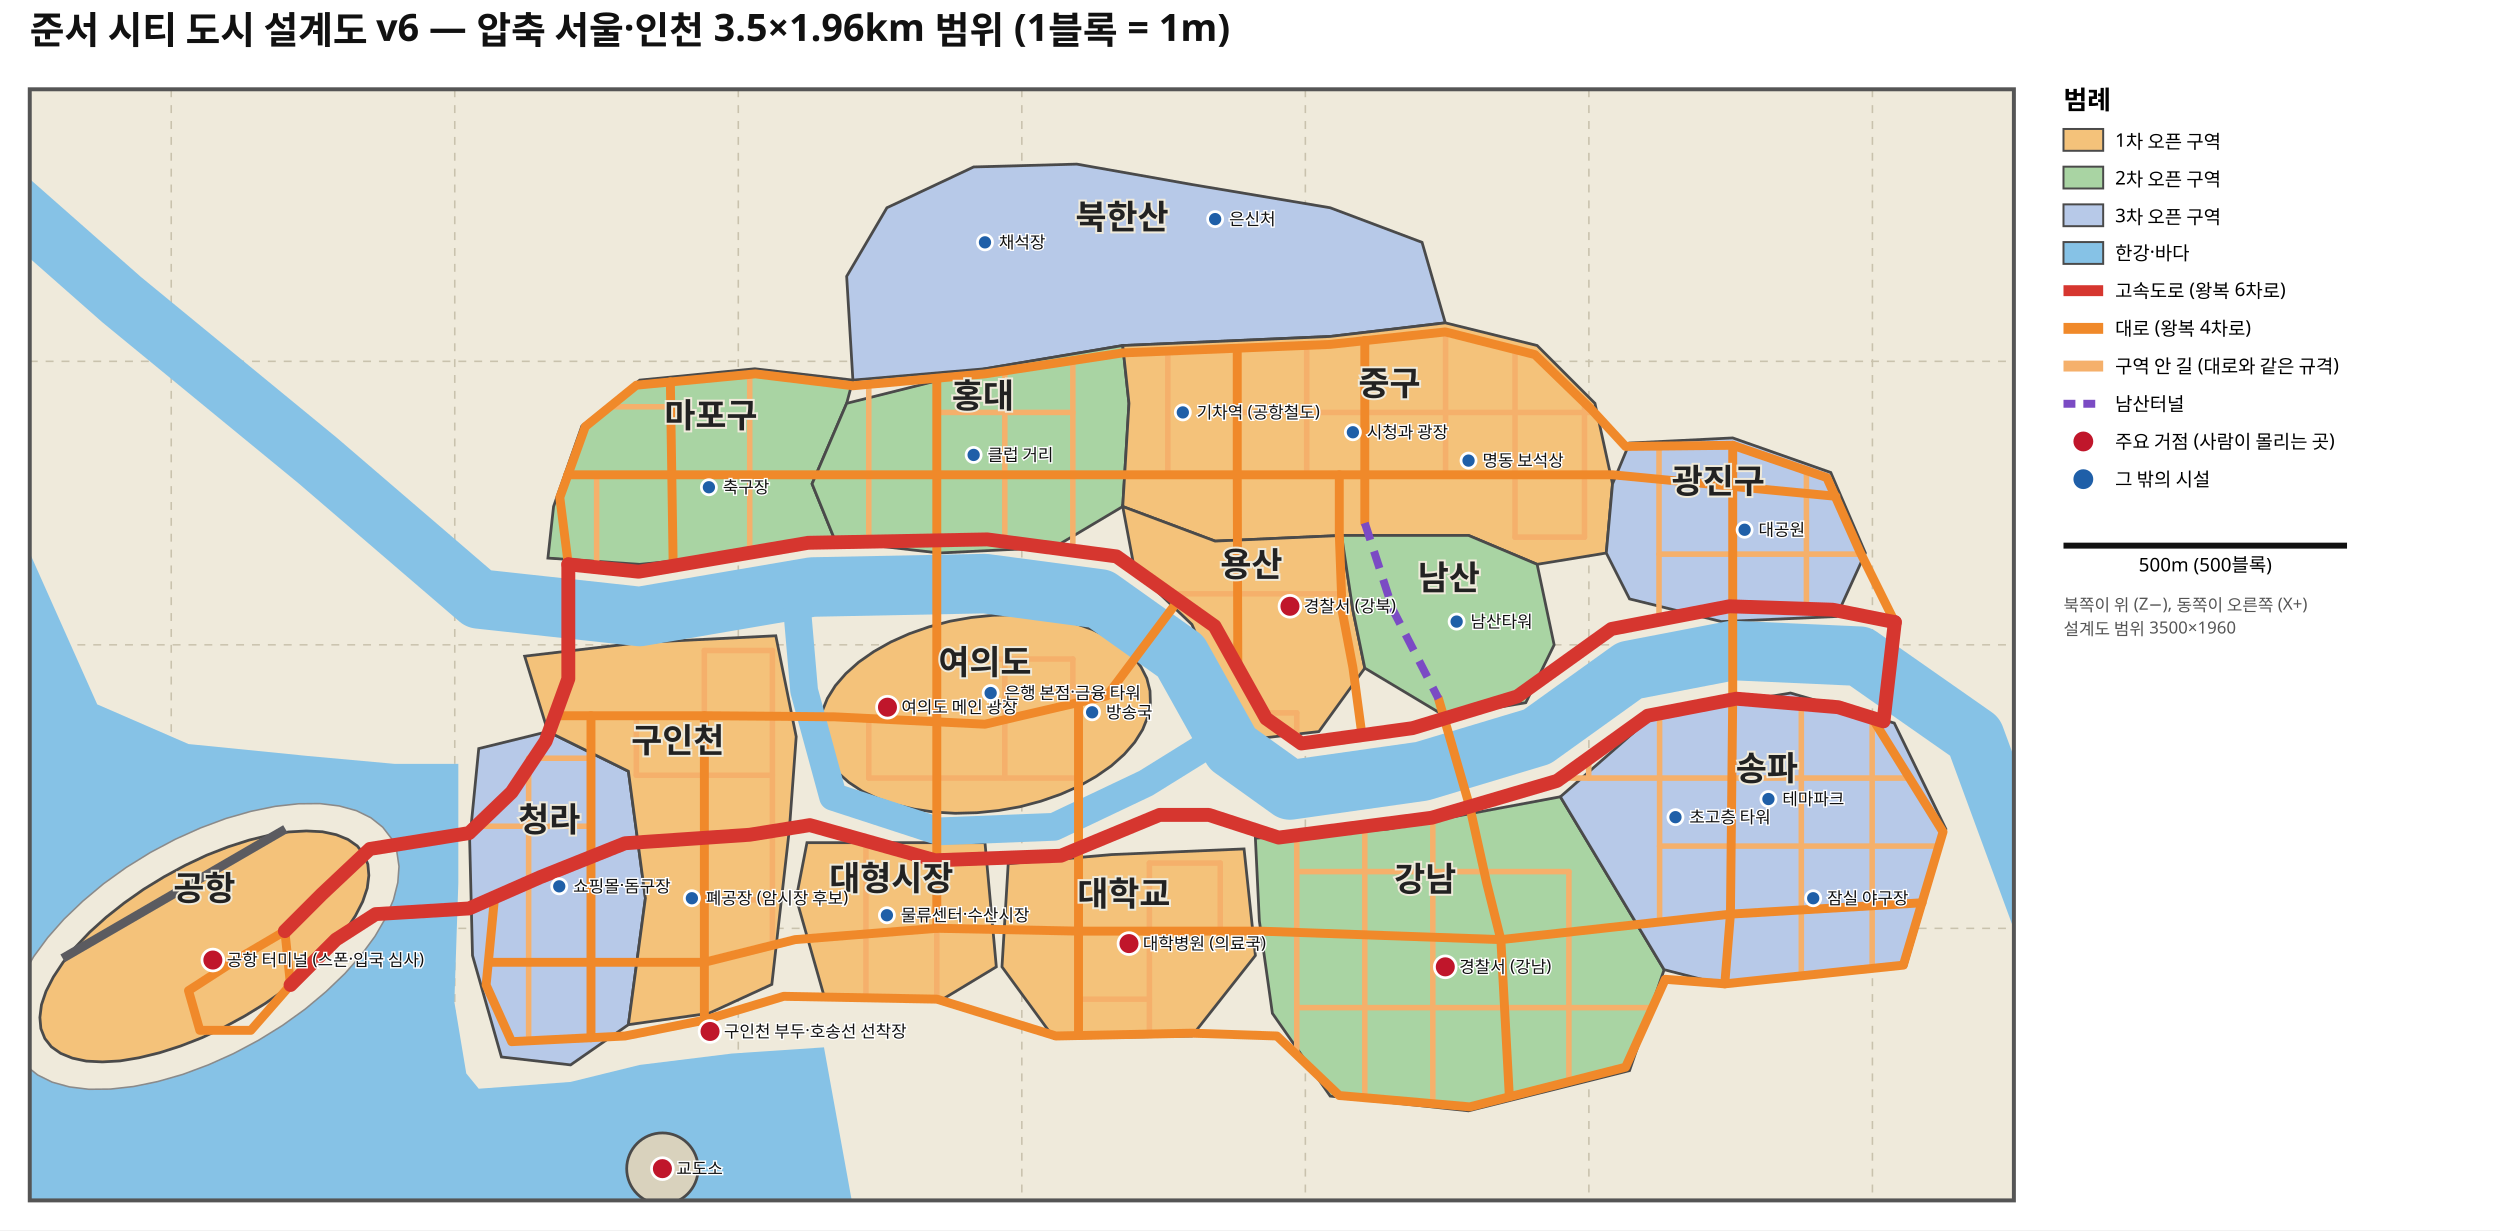
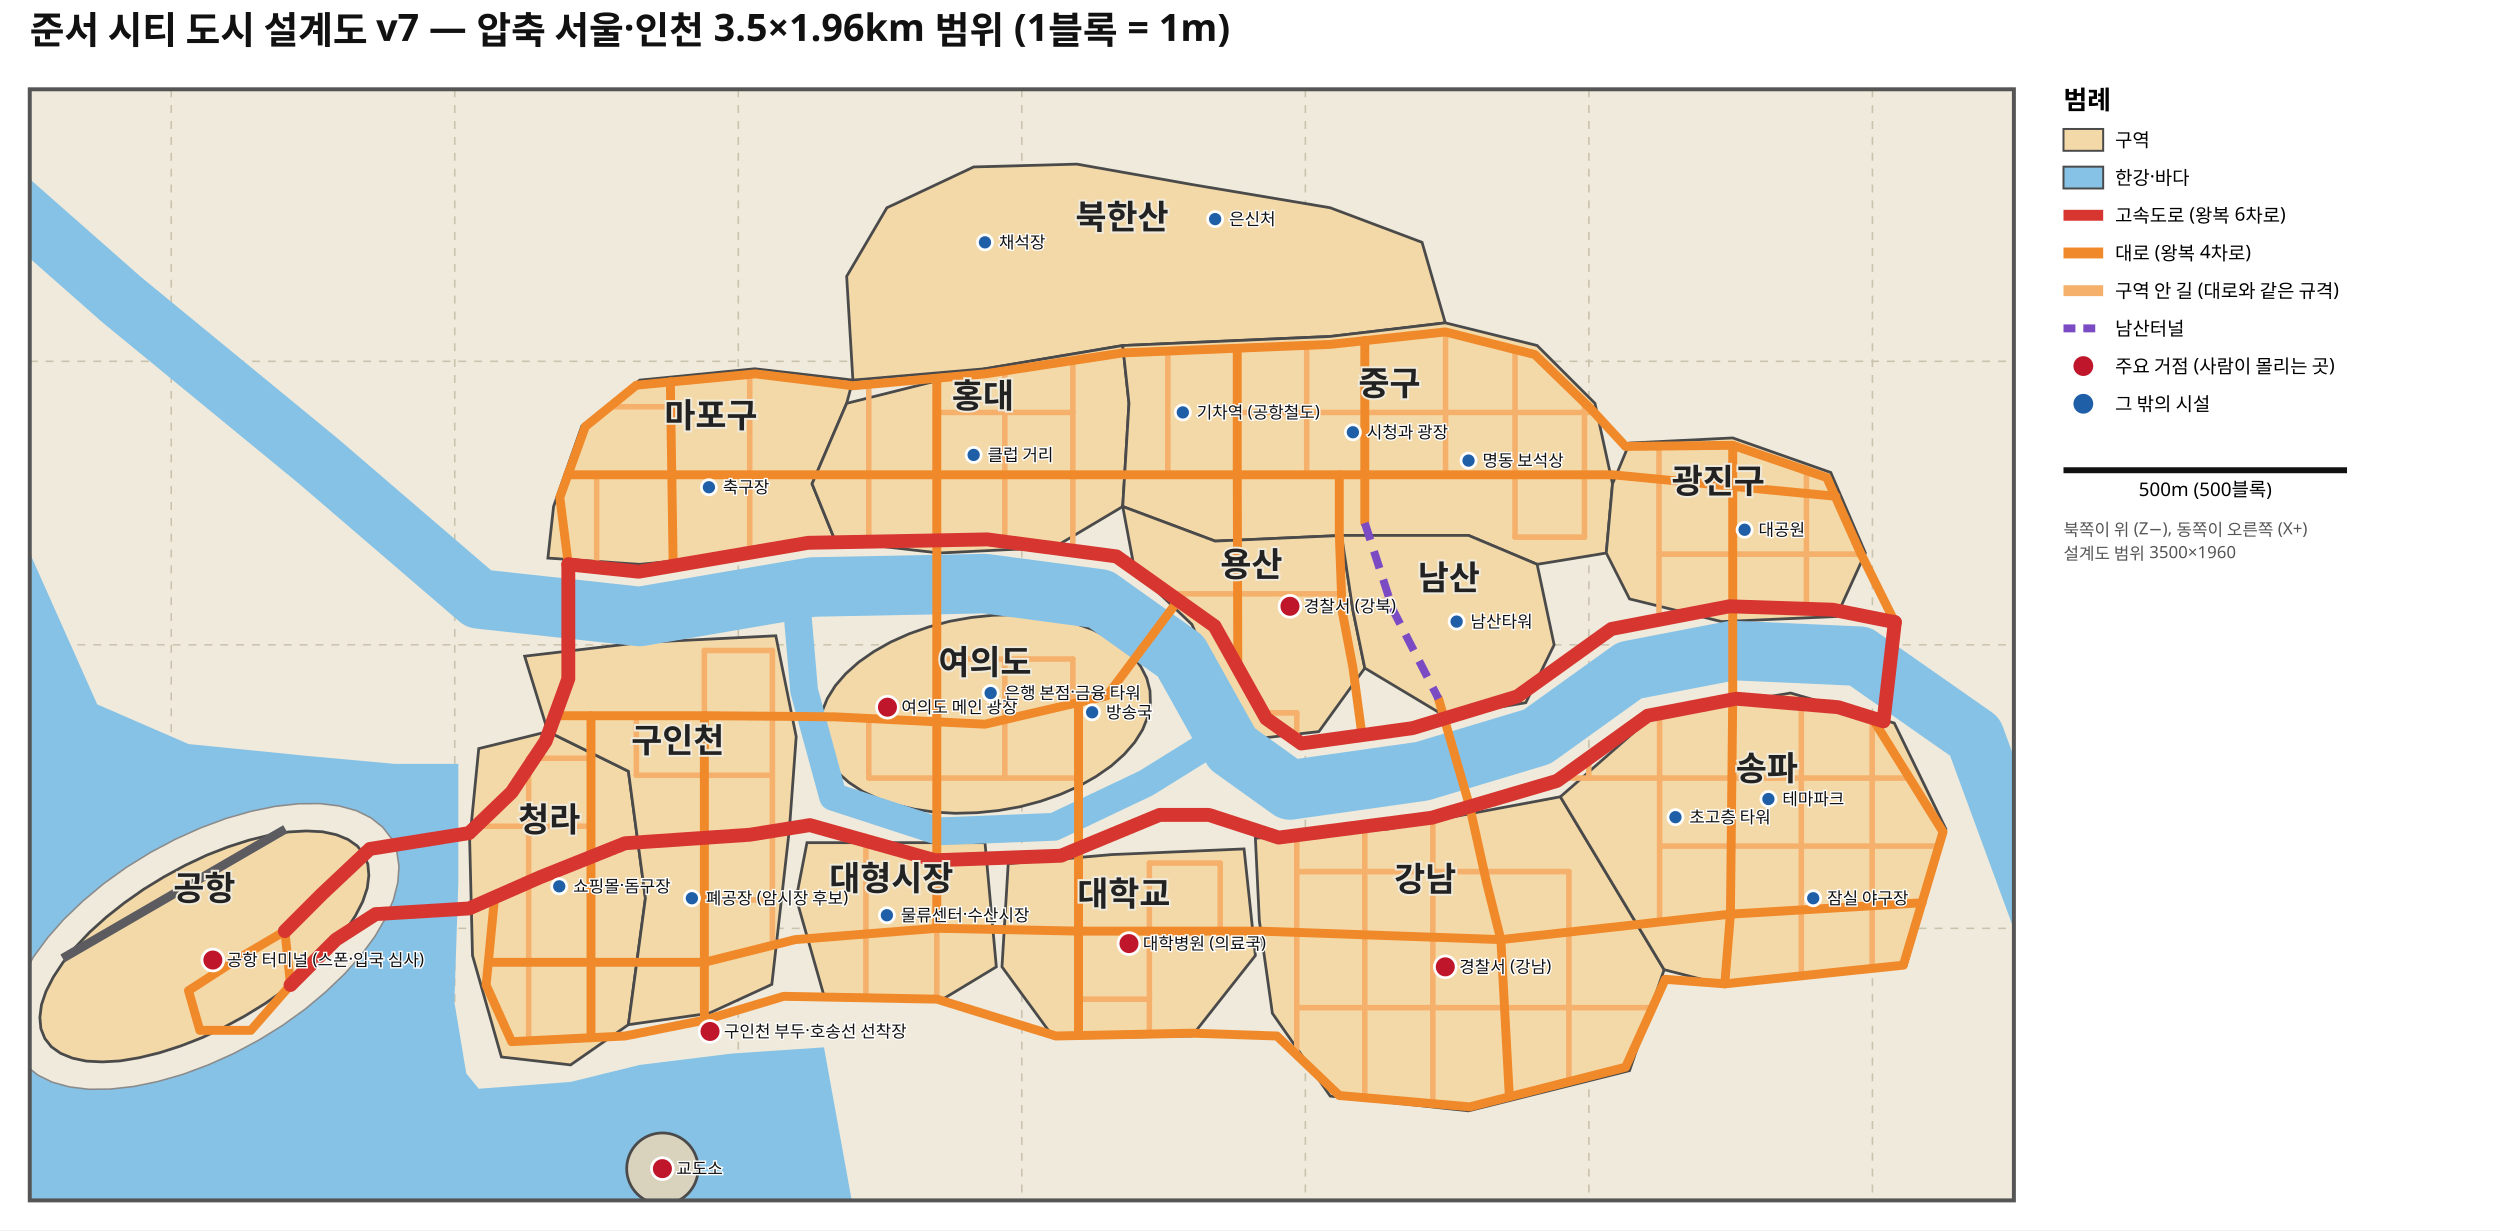
<svg xmlns="http://www.w3.org/2000/svg" viewBox="-5150 -3250 12600 6200" width="2520" height="1240" font-family="'WenQuanYi Zen Hei','Noto Sans KR','Malgun Gothic',sans-serif">
  <rect x="-5150" y="-3250" width="12600" height="6200" fill="#ffffff" />
  <defs>
    <clipPath id="border">
      <rect x="-5000" y="-2800" width="10000" height="5600" />
    </clipPath>
  </defs>
  <rect x="-5000" y="-2800" width="10000" height="5600" fill="#efeadb" />
  <g clip-path="url(#border)">
    <line x1="-5716" y1="-2800" x2="-5716" y2="2800" stroke="#c9c2ad" stroke-width="8" stroke-dasharray="40 40" />
    <text x="-5716" y="-2840" font-size="90" text-anchor="middle" fill="#777">X -2001</text>
    <line x1="-4287" y1="-2800" x2="-4287" y2="2800" stroke="#c9c2ad" stroke-width="8" stroke-dasharray="40 40" />
    <text x="-4287" y="-2840" font-size="90" text-anchor="middle" fill="#777">X -1500</text>
    <line x1="-2858" y1="-2800" x2="-2858" y2="2800" stroke="#c9c2ad" stroke-width="8" stroke-dasharray="40 40" />
    <text x="-2858" y="-2840" font-size="90" text-anchor="middle" fill="#777">X -1000</text>
    <line x1="-1429" y1="-2800" x2="-1429" y2="2800" stroke="#c9c2ad" stroke-width="8" stroke-dasharray="40 40" />
    <text x="-1429" y="-2840" font-size="90" text-anchor="middle" fill="#777">X -500</text>
    <line x1="0" y1="-2800" x2="0" y2="2800" stroke="#c9c2ad" stroke-width="8" stroke-dasharray="40 40" />
    <text x="0" y="-2840" font-size="90" text-anchor="middle" fill="#777">X 0</text>
    <line x1="1429" y1="-2800" x2="1429" y2="2800" stroke="#c9c2ad" stroke-width="8" stroke-dasharray="40 40" />
    <text x="1429" y="-2840" font-size="90" text-anchor="middle" fill="#777">X 500</text>
    <line x1="2858" y1="-2800" x2="2858" y2="2800" stroke="#c9c2ad" stroke-width="8" stroke-dasharray="40 40" />
    <text x="2858" y="-2840" font-size="90" text-anchor="middle" fill="#777">X 1000</text>
    <line x1="4287" y1="-2800" x2="4287" y2="2800" stroke="#c9c2ad" stroke-width="8" stroke-dasharray="40 40" />
    <text x="4287" y="-2840" font-size="90" text-anchor="middle" fill="#777">X 1500</text>
    <line x1="-5000" y1="-2858" x2="5000" y2="-2858" stroke="#c9c2ad" stroke-width="8" stroke-dasharray="40 40" />
    <text x="-5030" y="-2828" font-size="90" text-anchor="end" fill="#777">Z -1000</text>
    <line x1="-5000" y1="-1429" x2="5000" y2="-1429" stroke="#c9c2ad" stroke-width="8" stroke-dasharray="40 40" />
    <text x="-5030" y="-1399" font-size="90" text-anchor="end" fill="#777">Z -500</text>
    <line x1="-5000" y1="0" x2="5000" y2="0" stroke="#c9c2ad" stroke-width="8" stroke-dasharray="40 40" />
    <text x="-5030" y="30" font-size="90" text-anchor="end" fill="#777">Z 0</text>
    <line x1="-5000" y1="1429" x2="5000" y2="1429" stroke="#c9c2ad" stroke-width="8" stroke-dasharray="40 40" />
    <text x="-5030" y="1459" font-size="90" text-anchor="end" fill="#777">Z 500</text>
    <polygon points="-5985.714,-1217.143 -5000.0,-462.857 -4660.0,300.0 -4200.0,500.0 -3600.0,560.0 -3160.0,600.0 -2840.0,600.0 -2840.0,1200.0 -2860.0,1800.0 -2800.0,2160.0 -2737.143,2237.143 -2274.286,2202.857 -1925.714,2117.143 -1462.857,2060.0 -997.143,2028.571 -765.714,3305.714 -5985.714,3305.714" fill="#86c2e6" />
    <circle cx="-1811.429" cy="2640.0" r="180.0" fill="#d9d2bd" stroke="#4a4a4a" stroke-width="14" />
    <polygon points="-3177,976 -3150,1042 -3139,1117 -3145,1198 -3167,1285 -3206,1376 -3260,1469 -3330,1564 -3412,1657 -3507,1748 -3612,1836 -3726,1918 -3847,1993 -3973,2060 -4100,2117 -4229,2165 -4355,2201 -4477,2226 -4594,2239 -4702,2240 -4800,2228 -4887,2204 -4960,2168 -5019,2121 -5063,2064 -5090,1998 -5101,1923 -5095,1842 -5073,1755 -5034,1664 -4980,1571 -4910,1476 -4828,1383 -4733,1292 -4628,1204 -4514,1122 -4393,1047 -4267,980 -4140,923 -4011,875 -3885,839 -3763,814 -3646,801 -3538,800 -3440,812 -3353,836 -3280,872 -3221,919" fill="#efeadb" stroke="#8a8a8a" stroke-width="8" />
-     <polygon points="-851.429,-1334.286 -882.857,-1857.143 -680.0,-2202.857 -242.857,-2408.571 277.143,-2422.857 857.143,-2320.0 1554.286,-2202.857 2017.143,-2028.571 2134.286,-1622.857 1554.286,-1554.286 508.571,-1508.571 -185.714,-1391.429" fill="#b7c9e8" stroke="#4a4a4a" stroke-width="14" />
-     <polygon points="-2388.571,-437.143 -2360.0,-697.143 -2217.143,-1102.857 -1925.714,-1334.286 -1345.714,-1391.429 -851.429,-1334.286 -882.857,-1217.143 -1057.143,-811.429 -940.0,-522.857 -1345.714,-462.857 -1925.714,-405.714" fill="#a9d4a3" stroke="#4a4a4a" stroke-width="14" />
-     <polygon points="-185.714,-1391.429 508.571,-1508.571 540.0,-1217.143 508.571,-697.143 162.857,-491.429 -417.143,-462.857 -940.0,-522.857 -1057.143,-811.429 -882.857,-1217.143" fill="#a9d4a3" stroke="#4a4a4a" stroke-width="14" />
-     <polygon points="508.571,-1508.571 1554.286,-1554.286 2134.286,-1622.857 2597.143,-1508.571 2888.571,-1217.143 2977.143,-811.429 2945.714,-462.857 2597.143,-405.714 2251.429,-551.429 1611.429,-551.429 974.286,-522.857 508.571,-697.143 540.0,-1217.143" fill="#f4c27a" stroke="#4a4a4a" stroke-width="14" />
-     <polygon points="2945.714,-462.857 2977.143,-811.429 3062.857,-1017.143 3582.857,-1042.857 4077.143,-868.571 4251.429,-462.857 4105.714,-142.857 3525.714,-117.143 3062.857,-231.429" fill="#b7c9e8" stroke="#4a4a4a" stroke-width="14" />
-     <polygon points="508.571,-697.143 974.286,-522.857 1611.429,-551.429 1668.571,-174.286 1728.571,117.143 1497.143,437.143 1148.571,477.143 1002.857,231.429 857.143,-102.857 568.571,-377.143" fill="#f4c27a" stroke="#4a4a4a" stroke-width="14" />
-     <polygon points="1611.429,-551.429 2251.429,-551.429 2597.143,-405.714 2682.857,0.0 2540.0,291.429 2134.286,360.0 1728.571,117.143 1668.571,-174.286" fill="#a9d4a3" stroke="#4a4a4a" stroke-width="14" />
-     <polygon points="646,232 648,296 635,362 609,427 569,491 516,552 451,610 375,663 289,712 196,753 96,788 -9,816 -117,835 -226,846 -335,849 -441,843 -542,828 -638,806 -726,775 -804,738 -872,693 -928,643 -971,587 -1001,528 -1018,465 -1019,401 -1007,336 -980,270 -940,206 -887,145 -822,87 -746,34 -661,-14 -567,-56 -467,-91 -362,-119 -254,-138 -145,-149 -36,-152 69,-146 171,-131 266,-109 354,-78 433,-40 500,4 557,54 600,110 630,169" fill="#f4c27a" stroke="#4a4a4a" stroke-width="14" />
-     <polygon points="-3316,1056 -3296,1106 -3291,1162 -3299,1226 -3322,1294 -3359,1366 -3408,1440 -3470,1516 -3542,1592 -3625,1667 -3716,1739 -3814,1808 -3917,1871 -4024,1929 -4132,1980 -4240,2022 -4346,2056 -4449,2081 -4545,2097 -4634,2102 -4715,2098 -4785,2083 -4844,2059 -4891,2026 -4924,1984 -4944,1934 -4949,1878 -4941,1814 -4918,1746 -4881,1674 -4832,1600 -4770,1524 -4698,1448 -4615,1373 -4524,1301 -4426,1232 -4323,1169 -4216,1111 -4108,1060 -4000,1018 -3894,984 -3791,959 -3695,943 -3606,938 -3525,942 -3455,957 -3396,981 -3349,1014" fill="#f4c27a" stroke="#4a4a4a" stroke-width="14" />
-     <polygon points="-2737.143,522.857 -2388.571,437.143 -1982.857,637.143 -1897.143,1277.143 -1982.857,1914.286 -2274.286,2117.143 -2622.857,2077.143 -2768.571,1565.714 -2782.857,985.714" fill="#b7c9e8" stroke="#4a4a4a" stroke-width="14" />
-     <polygon points="-2505.714,57.143 -1925.714,-11.429 -1240.0,-45.714 -1137.143,462.857 -1171.429,928.571 -1260.0,1711.429 -1577.143,1857.143 -1982.857,1914.286 -1897.143,1277.143 -1982.857,637.143 -2388.571,437.143" fill="#f4c27a" stroke="#4a4a4a" stroke-width="14" />
-     <polygon points="-1082.857,997.143 -185.714,997.143 -128.571,1622.857 -417.143,1797.143 -997.143,1768.571 -1137.143,1277.143" fill="#f4c27a" stroke="#4a4a4a" stroke-width="14" />
-     <polygon points="-68.571,1102.857 451.429,1057.143 1120.0,1028.571 1177.143,1565.714 857.143,1971.429 162.857,1982.857 -100.0,1622.857" fill="#f4c27a" stroke="#4a4a4a" stroke-width="14" />
-     <polygon points="1177.143,974.286 1842.857,928.571 2714.286,765.714 3237.143,1637.143 3062.857,2145.714 2251.429,2348.571 1554.286,2274.286 1262.857,1857.143 1197.143,1391.429" fill="#a9d4a3" stroke="#4a4a4a" stroke-width="14" />
-     <polygon points="2714.286,765.714 3177.143,360.0 3874.286,242.857 4397.143,394.286 4657.143,928.571 4454.286,1622.857 3525.714,1711.429 3237.143,1637.143" fill="#b7c9e8" stroke="#4a4a4a" stroke-width="14" />
+     <polygon points="-851.429,-1334.286 -882.857,-1857.143 -680.0,-2202.857 -242.857,-2408.571 277.143,-2422.857 857.143,-2320.0 1554.286,-2202.857 2017.143,-2028.571 2134.286,-1622.857 1554.286,-1554.286 508.571,-1508.571 -185.714,-1391.429" fill="#f4d9a8" stroke="#4a4a4a" stroke-width="14" />
+     <polygon points="-2388.571,-437.143 -2360.0,-697.143 -2217.143,-1102.857 -1925.714,-1334.286 -1345.714,-1391.429 -851.429,-1334.286 -882.857,-1217.143 -1057.143,-811.429 -940.0,-522.857 -1345.714,-462.857 -1925.714,-405.714" fill="#f4d9a8" stroke="#4a4a4a" stroke-width="14" />
+     <polygon points="-185.714,-1391.429 508.571,-1508.571 540.0,-1217.143 508.571,-697.143 162.857,-491.429 -417.143,-462.857 -940.0,-522.857 -1057.143,-811.429 -882.857,-1217.143" fill="#f4d9a8" stroke="#4a4a4a" stroke-width="14" />
+     <polygon points="508.571,-1508.571 1554.286,-1554.286 2134.286,-1622.857 2597.143,-1508.571 2888.571,-1217.143 2977.143,-811.429 2945.714,-462.857 2597.143,-405.714 2251.429,-551.429 1611.429,-551.429 974.286,-522.857 508.571,-697.143 540.0,-1217.143" fill="#f4d9a8" stroke="#4a4a4a" stroke-width="14" />
+     <polygon points="2945.714,-462.857 2977.143,-811.429 3062.857,-1017.143 3582.857,-1042.857 4077.143,-868.571 4251.429,-462.857 4105.714,-142.857 3525.714,-117.143 3062.857,-231.429" fill="#f4d9a8" stroke="#4a4a4a" stroke-width="14" />
+     <polygon points="508.571,-697.143 974.286,-522.857 1611.429,-551.429 1668.571,-174.286 1728.571,117.143 1497.143,437.143 1148.571,477.143 1002.857,231.429 857.143,-102.857 568.571,-377.143" fill="#f4d9a8" stroke="#4a4a4a" stroke-width="14" />
+     <polygon points="1611.429,-551.429 2251.429,-551.429 2597.143,-405.714 2682.857,0.0 2540.0,291.429 2134.286,360.0 1728.571,117.143 1668.571,-174.286" fill="#f4d9a8" stroke="#4a4a4a" stroke-width="14" />
+     <polygon points="646,232 648,296 635,362 609,427 569,491 516,552 451,610 375,663 289,712 196,753 96,788 -9,816 -117,835 -226,846 -335,849 -441,843 -542,828 -638,806 -726,775 -804,738 -872,693 -928,643 -971,587 -1001,528 -1018,465 -1019,401 -1007,336 -980,270 -940,206 -887,145 -822,87 -746,34 -661,-14 -567,-56 -467,-91 -362,-119 -254,-138 -145,-149 -36,-152 69,-146 171,-131 266,-109 354,-78 433,-40 500,4 557,54 600,110 630,169" fill="#f4d9a8" stroke="#4a4a4a" stroke-width="14" />
+     <polygon points="-3316,1056 -3296,1106 -3291,1162 -3299,1226 -3322,1294 -3359,1366 -3408,1440 -3470,1516 -3542,1592 -3625,1667 -3716,1739 -3814,1808 -3917,1871 -4024,1929 -4132,1980 -4240,2022 -4346,2056 -4449,2081 -4545,2097 -4634,2102 -4715,2098 -4785,2083 -4844,2059 -4891,2026 -4924,1984 -4944,1934 -4949,1878 -4941,1814 -4918,1746 -4881,1674 -4832,1600 -4770,1524 -4698,1448 -4615,1373 -4524,1301 -4426,1232 -4323,1169 -4216,1111 -4108,1060 -4000,1018 -3894,984 -3791,959 -3695,943 -3606,938 -3525,942 -3455,957 -3396,981 -3349,1014" fill="#f4d9a8" stroke="#4a4a4a" stroke-width="14" />
+     <polygon points="-2737.143,522.857 -2388.571,437.143 -1982.857,637.143 -1897.143,1277.143 -1982.857,1914.286 -2274.286,2117.143 -2622.857,2077.143 -2768.571,1565.714 -2782.857,985.714" fill="#f4d9a8" stroke="#4a4a4a" stroke-width="14" />
+     <polygon points="-2505.714,57.143 -1925.714,-11.429 -1240.0,-45.714 -1137.143,462.857 -1171.429,928.571 -1260.0,1711.429 -1577.143,1857.143 -1982.857,1914.286 -1897.143,1277.143 -1982.857,637.143 -2388.571,437.143" fill="#f4d9a8" stroke="#4a4a4a" stroke-width="14" />
+     <polygon points="-1082.857,997.143 -185.714,997.143 -128.571,1622.857 -417.143,1797.143 -997.143,1768.571 -1137.143,1277.143" fill="#f4d9a8" stroke="#4a4a4a" stroke-width="14" />
+     <polygon points="-68.571,1102.857 451.429,1057.143 1120.0,1028.571 1177.143,1565.714 857.143,1971.429 162.857,1982.857 -100.0,1622.857" fill="#f4d9a8" stroke="#4a4a4a" stroke-width="14" />
+     <polygon points="1177.143,974.286 1842.857,928.571 2714.286,765.714 3237.143,1637.143 3062.857,2145.714 2251.429,2348.571 1554.286,2274.286 1262.857,1857.143 1197.143,1391.429" fill="#f4d9a8" stroke="#4a4a4a" stroke-width="14" />
+     <polygon points="2714.286,765.714 3177.143,360.0 3874.286,242.857 4397.143,394.286 4657.143,928.571 4454.286,1622.857 3525.714,1711.429 3237.143,1637.143" fill="#f4d9a8" stroke="#4a4a4a" stroke-width="14" />
    <polyline points="-5522.857,-2608.571 -4537.143,-1740.0 -3548.571,-928.571 -2737.143,-231.429 -1925.714,-142.857 -1057.143,-291.429 -185.714,-308.571 394.286,-231.429 800.0,57.143 1060.0,522.857 1351.429,731.429 2017.143,637.143 2597.143,462.857 3062.857,128.571 3582.857,28.571 4222.857,57.143 4802.857,462.857 5208.571,1565.714 5557.143,3248.571" fill="none" stroke="#86c2e6" stroke-width="300.0" stroke-linejoin="round" stroke-linecap="round" />
    <polyline points="-1137.143,-231.429 -1097.143,231.429 -951.429,765.714 -417.143,940.0 162.857,917.143 625.714,697.143 1002.857,462.857" fill="none" stroke="#86c2e6" stroke-width="140.0" stroke-linejoin="round" stroke-linecap="round" />
    <polyline points="-4834.286,1580.0 -3711.429,928.571" fill="none" stroke="#5b5b60" stroke-width="45" stroke-linecap="butt" />
    <polyline points="-2485.714,571.429 -2171.429,571.429" fill="none" stroke="#f5b06b" stroke-width="28" stroke-linejoin="round" stroke-linecap="round" />
    <polyline points="-2750.0,914.286 -2171.429,914.286" fill="none" stroke="#f5b06b" stroke-width="28" stroke-linejoin="round" stroke-linecap="round" />
    <polyline points="-2485.714,571.429 -2485.714,1995.714" fill="none" stroke="#f5b06b" stroke-width="28" stroke-linejoin="round" stroke-linecap="round" />
    <polyline points="1385.714,1142.857 2757.143,1142.857" fill="none" stroke="#f5b06b" stroke-width="28" stroke-linejoin="round" stroke-linecap="round" />
    <polyline points="1385.714,1828.571 3178.286,1828.571" fill="none" stroke="#f5b06b" stroke-width="28" stroke-linejoin="round" stroke-linecap="round" />
    <polyline points="2071.429,869.714 2071.429,2312.286" fill="none" stroke="#f5b06b" stroke-width="28" stroke-linejoin="round" stroke-linecap="round" />
    <polyline points="1728.571,915.143 1728.571,2282.571" fill="none" stroke="#f5b06b" stroke-width="28" stroke-linejoin="round" stroke-linecap="round" />
    <polyline points="1385.714,959.714 1385.714,2066.857" fill="none" stroke="#f5b06b" stroke-width="28" stroke-linejoin="round" stroke-linecap="round" />
    <polyline points="2757.143,1142.857 2757.143,2201.429" fill="none" stroke="#f5b06b" stroke-width="28" stroke-linejoin="round" stroke-linecap="round" />
    <polyline points="-1600.0,28.571 -1257.143,28.571" fill="none" stroke="#f5b06b" stroke-width="28" stroke-linejoin="round" stroke-linecap="round" />
    <polyline points="-1942.857,657.143 -1257.143,657.143" fill="none" stroke="#f5b06b" stroke-width="28" stroke-linejoin="round" stroke-linecap="round" />
    <polyline points="-1600.0,1285.714 -1257.143,1285.714" fill="none" stroke="#f5b06b" stroke-width="28" stroke-linejoin="round" stroke-linecap="round" />
    <polyline points="-1600.0,28.571 -1600.0,357.143" fill="none" stroke="#f5b06b" stroke-width="28" stroke-linejoin="round" stroke-linecap="round" />
    <polyline points="-1257.143,28.571 -1257.143,1514.286" fill="none" stroke="#f5b06b" stroke-width="28" stroke-linejoin="round" stroke-linecap="round" />
    <polyline points="-1942.857,357.143 -1942.857,657.143" fill="none" stroke="#f5b06b" stroke-width="28" stroke-linejoin="round" stroke-linecap="round" />
    <polyline points="3211.429,-457.143 4230.0,-457.143" fill="none" stroke="#f5b06b" stroke-width="28" stroke-linejoin="round" stroke-linecap="round" />
    <polyline points="3211.429,-1001.714 3211.429,-126.286" fill="none" stroke="#f5b06b" stroke-width="28" stroke-linejoin="round" stroke-linecap="round" />
    <polyline points="3954.286,-878.286 3954.286,-762.857" fill="none" stroke="#f5b06b" stroke-width="28" stroke-linejoin="round" stroke-linecap="round" />
    <polyline points="3954.286,-762.857 3954.286,-181.429" fill="none" stroke="#f5b06b" stroke-width="28" stroke-linejoin="round" stroke-linecap="round" />
    <polyline points="-428.571,-1171.429 257.143,-1171.429" fill="none" stroke="#f5b06b" stroke-width="28" stroke-linejoin="round" stroke-linecap="round" />
    <polyline points="257.143,-1433.143 257.143,-474.571" fill="none" stroke="#f5b06b" stroke-width="28" stroke-linejoin="round" stroke-linecap="round" />
    <polyline points="-85.714,-1380.857 -85.714,-519.714" fill="none" stroke="#f5b06b" stroke-width="28" stroke-linejoin="round" stroke-linecap="round" />
    <polyline points="-771.429,-1312.857 -771.429,-520.0" fill="none" stroke="#f5b06b" stroke-width="28" stroke-linejoin="round" stroke-linecap="round" />
    <polyline points="1085.714,-1171.429 2884.571,-1171.429" fill="none" stroke="#f5b06b" stroke-width="28" stroke-linejoin="round" stroke-linecap="round" />
    <polyline points="2485.714,-542.857 2835.714,-542.857" fill="none" stroke="#f5b06b" stroke-width="28" stroke-linejoin="round" stroke-linecap="round" />
    <polyline points="2135.714,-1576.857 2135.714,-857.143" fill="none" stroke="#f5b06b" stroke-width="28" stroke-linejoin="round" stroke-linecap="round" />
    <polyline points="1435.714,-1509.429 1435.714,-857.143" fill="none" stroke="#f5b06b" stroke-width="28" stroke-linejoin="round" stroke-linecap="round" />
    <polyline points="2485.714,-1488.286 2485.714,-542.857" fill="none" stroke="#f5b06b" stroke-width="28" stroke-linejoin="round" stroke-linecap="round" />
    <polyline points="735.714,-1480.857 735.714,-857.143" fill="none" stroke="#f5b06b" stroke-width="28" stroke-linejoin="round" stroke-linecap="round" />
    <polyline points="2835.714,-1220.286 2835.714,-542.857" fill="none" stroke="#f5b06b" stroke-width="28" stroke-linejoin="round" stroke-linecap="round" />
    <polyline points="-2076.571,-1200.0 -1769.429,-1200.0" fill="none" stroke="#f5b06b" stroke-width="28" stroke-linejoin="round" stroke-linecap="round" />
    <polyline points="-1371.429,-1362.857 -1371.429,-464.0" fill="none" stroke="#f5b06b" stroke-width="28" stroke-linejoin="round" stroke-linecap="round" />
    <polyline points="-2142.857,-857.143 -2142.857,-390.857" fill="none" stroke="#f5b06b" stroke-width="28" stroke-linejoin="round" stroke-linecap="round" />
    <polyline points="-785.714,988.0 -785.714,1779.143" fill="none" stroke="#f5b06b" stroke-width="28" stroke-linejoin="round" stroke-linecap="round" />
    <polyline points="-428.571,1428.571 -428.571,1785.714" fill="none" stroke="#f5b06b" stroke-width="28" stroke-linejoin="round" stroke-linecap="round" />
    <polyline points="2717.143,671.429 4474.0,671.429" fill="none" stroke="#f5b06b" stroke-width="28" stroke-linejoin="round" stroke-linecap="round" />
    <polyline points="3214.286,1014.286 4621.714,1014.286" fill="none" stroke="#f5b06b" stroke-width="28" stroke-linejoin="round" stroke-linecap="round" />
    <polyline points="3928.571,298.857 3928.571,1668.286" fill="none" stroke="#f5b06b" stroke-width="28" stroke-linejoin="round" stroke-linecap="round" />
    <polyline points="3214.286,345.714 3214.286,1396.857" fill="none" stroke="#f5b06b" stroke-width="28" stroke-linejoin="round" stroke-linecap="round" />
    <polyline points="4285.714,368.571 4285.714,1630.857" fill="none" stroke="#f5b06b" stroke-width="28" stroke-linejoin="round" stroke-linecap="round" />
    <polyline points="2857.143,570.857 2857.143,671.429" fill="none" stroke="#f5b06b" stroke-width="28" stroke-linejoin="round" stroke-linecap="round" />
    <polyline points="642.857,1100.0 1000.0,1100.0" fill="none" stroke="#f5b06b" stroke-width="28" stroke-linejoin="round" stroke-linecap="round" />
    <polyline points="285.714,1785.714 642.857,1785.714" fill="none" stroke="#f5b06b" stroke-width="28" stroke-linejoin="round" stroke-linecap="round" />
    <polyline points="642.857,1100.0 642.857,1961.714" fill="none" stroke="#f5b06b" stroke-width="28" stroke-linejoin="round" stroke-linecap="round" />
    <polyline points="1000.0,1100.0 1000.0,1442.857" fill="none" stroke="#f5b06b" stroke-width="28" stroke-linejoin="round" stroke-linecap="round" />
    <polyline points="-428.571,71.429 257.143,71.429" fill="none" stroke="#f5b06b" stroke-width="28" stroke-linejoin="round" stroke-linecap="round" />
    <polyline points="-771.429,671.429 285.714,671.429" fill="none" stroke="#f5b06b" stroke-width="28" stroke-linejoin="round" stroke-linecap="round" />
    <polyline points="-85.714,71.429 -85.714,671.429" fill="none" stroke="#f5b06b" stroke-width="28" stroke-linejoin="round" stroke-linecap="round" />
    <polyline points="257.143,71.429 257.143,297.143" fill="none" stroke="#f5b06b" stroke-width="28" stroke-linejoin="round" stroke-linecap="round" />
    <polyline points="-771.429,371.143 -771.429,671.429" fill="none" stroke="#f5b06b" stroke-width="28" stroke-linejoin="round" stroke-linecap="round" />
    <polyline points="742.286,-257.143 1611.143,-257.143" fill="none" stroke="#f5b06b" stroke-width="28" stroke-linejoin="round" stroke-linecap="round" />
    <polyline points="1215.429,342.857 1385.714,342.857" fill="none" stroke="#f5b06b" stroke-width="28" stroke-linejoin="round" stroke-linecap="round" />
    <polyline points="1385.714,342.857 1385.714,480.857" fill="none" stroke="#f5b06b" stroke-width="28" stroke-linejoin="round" stroke-linecap="round" />
    <polyline points="-2285.714,-405.714 -2328.571,-742.857 -2200.0,-1100.0 -1942.857,-1308.571 -1342.857,-1365.714 -851.429,-1305.714 -185.714,-1365.714 508.571,-1471.429 1554.286,-1514.286 2134.286,-1577.143 2585.714,-1462.857 2871.429,-1185.714 3042.857,-1000.0 3582.857,-1005.714 4057.143,-842.857 4222.857,-471.429 4400.0,-114.286" fill="none" stroke="#f0892a" stroke-width="45" stroke-linejoin="round" stroke-linecap="round" />
    <polyline points="-1771.429,-1325.714 -1757.143,-397.143" fill="none" stroke="#f0892a" stroke-width="45" stroke-linejoin="round" stroke-linecap="round" />
    <polyline points="-428.571,-1342.857 -428.571,-857.143 -428.571,371.429 -428.571,1428.571" fill="none" stroke="#f0892a" stroke-width="45" stroke-linejoin="round" stroke-linecap="round" />
    <polyline points="1085.714,-1491.429 1085.714,-857.143 1088.571,114.286" fill="none" stroke="#f0892a" stroke-width="45" stroke-linejoin="round" stroke-linecap="round" />
    <polyline points="1728.571,-1534.286 1728.571,-857.143 1728.571,-614.286" fill="none" stroke="#f0892a" stroke-width="45" stroke-linejoin="round" stroke-linecap="round" />
    <polyline points="2100.0,271.429 2257.143,814.286 2342.857,1200.0 2414.286,1485.714 2457.143,2277.143" fill="none" stroke="#f0892a" stroke-width="45" stroke-linejoin="round" stroke-linecap="round" />
    <polyline points="-2288.571,-857.143 -1757.143,-857.143 -428.571,-857.143 1085.714,-857.143 1728.571,-857.143 2977.143,-857.143 4102.857,-748.571" fill="none" stroke="#f0892a" stroke-width="45" stroke-linejoin="round" stroke-linecap="round" />
    <polyline points="-1600.0,357.143 -1600.0,971.429 -1600.0,1600.0 -1600.0,1891.429" fill="none" stroke="#f0892a" stroke-width="45" stroke-linejoin="round" stroke-linecap="round" />
    <polyline points="-2354.286,357.143 -1600.0,357.143 -1228.571,360.0 -942.857,362.857 -185.714,400.0 428.571,257.143 791.429,-228.571" fill="none" stroke="#f0892a" stroke-width="45" stroke-linejoin="round" stroke-linecap="round" />
    <polyline points="-2688.571,1600.0 -2171.429,1600.0 -1600.0,1600.0 -1142.857,1485.714 -428.571,1428.571 285.714,1442.857 1200.0,1442.857 2414.286,1485.714 3571.429,1357.143 4537.143,1300.0" fill="none" stroke="#f0892a" stroke-width="45" stroke-linejoin="round" stroke-linecap="round" />
    <polyline points="-2171.429,357.143 -2171.429,1068.571 -2171.429,1600.0 -2171.429,1980.0" fill="none" stroke="#f0892a" stroke-width="45" stroke-linejoin="round" stroke-linecap="round" />
    <polyline points="285.714,291.429 285.714,1025.714 285.714,1442.857 285.714,1968.571" fill="none" stroke="#f0892a" stroke-width="45" stroke-linejoin="round" stroke-linecap="round" />
    <polyline points="3582.857,-1005.714 3582.857,-800.0 3582.857,-188.571 3582.857,274.286 3571.429,1357.143 3542.857,1708.571" fill="none" stroke="#f0892a" stroke-width="45" stroke-linejoin="round" stroke-linecap="round" />
    <polyline points="-2657.143,1271.429 -2700.0,1714.286 -2571.429,2000.0 -2000.0,1971.429 -1600.0,1891.429 -1200.0,1771.429 -428.571,1785.714 171.429,1971.429 857.143,1957.143 1285.714,1971.429 1600.0,2271.429 2257.143,2328.571 3042.857,2128.571 3242.857,1685.714 3542.857,1708.571 4442.857,1614.286 4642.857,942.857 4285.714,368.571" fill="none" stroke="#f0892a" stroke-width="45" stroke-linejoin="round" stroke-linecap="round" />
    <polyline points="-3714.286,1442.857 -3957.143,1585.714 -4200.0,1742.857 -4142.857,1942.857 -3885.714,1942.857 -3685.714,1714.286 -3714.286,1442.857" fill="none" stroke="#f0892a" stroke-width="45" stroke-linejoin="round" stroke-linecap="round" />
    <polyline points="1600.0,-857.143 1600.0,-557.143 1614.286,-171.429 1668.571,114.286 1714.286,454.286" fill="none" stroke="#f0892a" stroke-width="45" stroke-linejoin="round" stroke-linecap="round" />
    <polyline points="1728.571,-614.286 1871.429,-174.286 2100.0,271.429" fill="none" stroke="#7b4bc4" stroke-width="40" stroke-dasharray="90 60" />
    <polyline points="-3714.286,1442.857 -3528.571,1257.143 -3285.714,1028.571 -2785.714,948.571 -2571.429,742.857 -2400.0,485.714 -2285.714,171.429 -2285.714,-405.714" fill="none" stroke="#d6362f" stroke-width="70" stroke-linejoin="round" stroke-linecap="round" />
    <polyline points="-2285.714,-405.714 -1931.429,-368.571 -1077.143,-514.286 -174.286,-531.429 477.143,-445.714 971.429,-94.286 1231.429,371.429 1408.571,497.143 1968.571,420.0 2497.143,260.0 2971.429,-80.0 3565.714,-194.286 4085.714,-177.143 4400.0,-114.286" fill="none" stroke="#d6362f" stroke-width="70" stroke-linejoin="round" stroke-linecap="round" />
    <polyline points="4400.0,-114.286 4342.857,385.714 4114.286,314.286 3600.0,271.429 3154.286,357.143 2697.143,685.714 2065.714,871.429 1294.286,971.429 942.857,857.143 694.286,857.143 197.143,1062.857 -437.143,1085.714 -1068.571,908.571 -1371.429,957.143 -2000.0,1000.0 -2428.571,1171.429 -2785.714,1328.571 -3257.143,1357.143 -3457.143,1485.714 -3685.714,1714.286" fill="none" stroke="#d6362f" stroke-width="70" stroke-linejoin="round" stroke-linecap="round" />
    <text x="505" y="-2096" font-size="170" font-weight="bold" text-anchor="middle" fill="#222" stroke="#efeadb" stroke-width="20" paint-order="stroke">북한산</text>
    <text x="-1567" y="-1096" font-size="170" font-weight="bold" text-anchor="middle" fill="#222" stroke="#efeadb" stroke-width="20" paint-order="stroke">마포구</text>
    <text x="-196" y="-1195" font-size="170" font-weight="bold" text-anchor="middle" fill="#222" stroke="#efeadb" stroke-width="20" paint-order="stroke">홍대</text>
    <text x="1853" y="-1258" font-size="170" font-weight="bold" text-anchor="middle" fill="#222" stroke="#efeadb" stroke-width="20" paint-order="stroke">중구</text>
    <text x="3510" y="-765" font-size="170" font-weight="bold" text-anchor="middle" fill="#222" stroke="#efeadb" stroke-width="20" paint-order="stroke">광진구</text>
    <text x="1157" y="-345" font-size="170" font-weight="bold" text-anchor="middle" fill="#222" stroke="#efeadb" stroke-width="20" paint-order="stroke">용산</text>
    <text x="2152" y="-278" font-size="170" font-weight="bold" text-anchor="middle" fill="#222" stroke="#efeadb" stroke-width="20" paint-order="stroke">남산</text>
    <text x="-186" y="148" font-size="170" font-weight="bold" text-anchor="middle" fill="#222" stroke="#efeadb" stroke-width="20" paint-order="stroke">여의도</text>
    <text x="-4120" y="1287" font-size="170" font-weight="bold" text-anchor="middle" fill="#222" stroke="#efeadb" stroke-width="20" paint-order="stroke">공항</text>
    <text x="-2382" y="941" font-size="170" font-weight="bold" text-anchor="middle" fill="#222" stroke="#efeadb" stroke-width="20" paint-order="stroke">청라</text>
    <text x="-1734" y="542" font-size="170" font-weight="bold" text-anchor="middle" fill="#222" stroke="#efeadb" stroke-width="20" paint-order="stroke">구인천</text>
    <text x="-658" y="1237" font-size="170" font-weight="bold" text-anchor="middle" fill="#222" stroke="#efeadb" stroke-width="20" paint-order="stroke">대형시장</text>
    <text x="514" y="1315" font-size="170" font-weight="bold" text-anchor="middle" fill="#222" stroke="#efeadb" stroke-width="20" paint-order="stroke">대학교</text>
    <text x="2033" y="1241" font-size="170" font-weight="bold" text-anchor="middle" fill="#222" stroke="#efeadb" stroke-width="20" paint-order="stroke">강남</text>
    <text x="3755" y="683" font-size="170" font-weight="bold" text-anchor="middle" fill="#222" stroke="#efeadb" stroke-width="20" paint-order="stroke">송파</text>
  </g>
  <rect x="-5000" y="-2800" width="10000" height="5600" fill="none" stroke="#555" stroke-width="20" />
  <circle cx="-4077.143" cy="1588.571" r="55" fill="#c0162b" stroke="#fff" stroke-width="14" />
  <text x="-4007.143" y="1618.571" font-size="85" fill="#111" stroke="#fff" stroke-width="14" paint-order="stroke">공항 터미널 (스폰·입국 심사)</text>
  <circle cx="-677.143" cy="314.286" r="55" fill="#c0162b" stroke="#fff" stroke-width="14" />
  <text x="-607.143" y="344.286" font-size="85" fill="#111" stroke="#fff" stroke-width="14" paint-order="stroke">여의도 메인 광장</text>
  <circle cx="-157.143" cy="242.857" r="38" fill="#1f5fa8" stroke="#fff" stroke-width="14" />
  <text x="-87.143" y="272.857" font-size="85" fill="#111" stroke="#fff" stroke-width="14" paint-order="stroke">은행 본점·금융 타워</text>
  <circle cx="354.286" cy="340.0" r="38" fill="#1f5fa8" stroke="#fff" stroke-width="14" />
  <text x="424.286" y="370.0" font-size="85" fill="#111" stroke="#fff" stroke-width="14" paint-order="stroke">방송국</text>
  <circle cx="540.0" cy="1505.714" r="55" fill="#c0162b" stroke="#fff" stroke-width="14" />
  <text x="610.0" y="1535.714" font-size="85" fill="#111" stroke="#fff" stroke-width="14" paint-order="stroke">대학병원 (의료국)</text>
  <circle cx="1351.429" cy="-194.286" r="55" fill="#c0162b" stroke="#fff" stroke-width="14" />
  <text x="1421.429" y="-164.286" font-size="85" fill="#111" stroke="#fff" stroke-width="14" paint-order="stroke">경찰서 (강북)</text>
  <circle cx="2134.286" cy="1622.857" r="55" fill="#c0162b" stroke="#fff" stroke-width="14" />
  <text x="2204.286" y="1652.857" font-size="85" fill="#111" stroke="#fff" stroke-width="14" paint-order="stroke">경찰서 (강남)</text>
  <circle cx="1668.571" cy="-1071.429" r="38" fill="#1f5fa8" stroke="#fff" stroke-width="14" />
  <text x="1738.571" y="-1041.429" font-size="85" fill="#111" stroke="#fff" stroke-width="14" paint-order="stroke">시청과 광장</text>
  <circle cx="811.429" cy="-1171.429" r="38" fill="#1f5fa8" stroke="#fff" stroke-width="14" />
  <text x="881.429" y="-1141.429" font-size="85" fill="#111" stroke="#fff" stroke-width="14" paint-order="stroke">기차역 (공항철도)</text>
  <circle cx="2251.429" cy="-928.571" r="38" fill="#1f5fa8" stroke="#fff" stroke-width="14" />
  <text x="2321.429" y="-898.571" font-size="85" fill="#111" stroke="#fff" stroke-width="14" paint-order="stroke">명동 보석상</text>
  <circle cx="-1571.429" cy="1948.571" r="55" fill="#c0162b" stroke="#fff" stroke-width="14" />
  <text x="-1501.429" y="1978.571" font-size="85" fill="#111" stroke="#fff" stroke-width="14" paint-order="stroke">구인천 부두·호송선 선착장</text>
  <circle cx="-1662.857" cy="1277.143" r="38" fill="#1f5fa8" stroke="#fff" stroke-width="14" />
  <text x="-1592.857" y="1307.143" font-size="85" fill="#111" stroke="#fff" stroke-width="14" paint-order="stroke">폐공장 (암시장 후보)</text>
  <circle cx="-680.0" cy="1362.857" r="38" fill="#1f5fa8" stroke="#fff" stroke-width="14" />
  <text x="-610.0" y="1392.857" font-size="85" fill="#111" stroke="#fff" stroke-width="14" paint-order="stroke">물류센터·수산시장</text>
  <circle cx="-185.714" cy="-2028.571" r="38" fill="#1f5fa8" stroke="#fff" stroke-width="14" />
  <text x="-115.714" y="-1998.571" font-size="85" fill="#111" stroke="#fff" stroke-width="14" paint-order="stroke">채석장</text>
  <circle cx="974.286" cy="-2145.714" r="38" fill="#1f5fa8" stroke="#fff" stroke-width="14" />
  <text x="1044.286" y="-2115.714" font-size="85" fill="#111" stroke="#fff" stroke-width="14" paint-order="stroke">은신처</text>
  <circle cx="-242.857" cy="-957.143" r="38" fill="#1f5fa8" stroke="#fff" stroke-width="14" />
  <text x="-172.857" y="-927.143" font-size="85" fill="#111" stroke="#fff" stroke-width="14" paint-order="stroke">클럽 거리</text>
  <circle cx="-1577.143" cy="-794.286" r="38" fill="#1f5fa8" stroke="#fff" stroke-width="14" />
  <text x="-1507.143" y="-764.286" font-size="85" fill="#111" stroke="#fff" stroke-width="14" paint-order="stroke">축구장</text>
  <circle cx="2191.429" cy="-117.143" r="38" fill="#1f5fa8" stroke="#fff" stroke-width="14" />
  <text x="2261.429" y="-87.143" font-size="85" fill="#111" stroke="#fff" stroke-width="14" paint-order="stroke">남산타워</text>
  <circle cx="3642.857" cy="-580.0" r="38" fill="#1f5fa8" stroke="#fff" stroke-width="14" />
  <text x="3712.857" y="-550.0" font-size="85" fill="#111" stroke="#fff" stroke-width="14" paint-order="stroke">대공원</text>
  <circle cx="3762.857" cy="777.143" r="38" fill="#1f5fa8" stroke="#fff" stroke-width="14" />
  <text x="3832.857" y="807.143" font-size="85" fill="#111" stroke="#fff" stroke-width="14" paint-order="stroke">테마파크</text>
  <circle cx="3294.286" cy="868.571" r="38" fill="#1f5fa8" stroke="#fff" stroke-width="14" />
  <text x="3364.286" y="898.571" font-size="85" fill="#111" stroke="#fff" stroke-width="14" paint-order="stroke">초고층 타워</text>
  <circle cx="3988.571" cy="1277.143" r="38" fill="#1f5fa8" stroke="#fff" stroke-width="14" />
  <text x="4058.571" y="1307.143" font-size="85" fill="#111" stroke="#fff" stroke-width="14" paint-order="stroke">잠실 야구장</text>
  <circle cx="-2331.429" cy="1217.143" r="38" fill="#1f5fa8" stroke="#fff" stroke-width="14" />
  <text x="-2261.429" y="1247.143" font-size="85" fill="#111" stroke="#fff" stroke-width="14" paint-order="stroke">쇼핑몰·돔구장</text>
  <circle cx="-1811.429" cy="2640.0" r="55" fill="#c0162b" stroke="#fff" stroke-width="14" />
  <text x="-1741.429" y="2670.0" font-size="85" fill="#111" stroke="#fff" stroke-width="14" paint-order="stroke">교도소</text>
-   <text x="-5000" y="-3030" font-size="190" font-weight="bold" fill="#111">준서 시티 도시 설계도 v6 — 압축 서울·인천 3.5×1.96km 범위 (1블록 = 1m)</text>
+   <text x="-5000" y="-3030" font-size="190" font-weight="bold" fill="#111">준서 시티 도시 설계도 v7 — 압축 서울·인천 3.5×1.96km 범위 (1블록 = 1m)</text>
  <text x="5250" y="-2700" font-size="130" font-weight="bold">범례</text>
-   <rect x="5250" y="-2600" width="200" height="110" fill="#f4c27a" stroke="#4a4a4a" stroke-width="10" />
-   <text x="5510" y="-2510" font-size="95">1차 오픈 구역</text>
-   <rect x="5250" y="-2410" width="200" height="110" fill="#a9d4a3" stroke="#4a4a4a" stroke-width="10" />
-   <text x="5510" y="-2320" font-size="95">2차 오픈 구역</text>
-   <rect x="5250" y="-2220" width="200" height="110" fill="#b7c9e8" stroke="#4a4a4a" stroke-width="10" />
-   <text x="5510" y="-2130" font-size="95">3차 오픈 구역</text>
-   <rect x="5250" y="-2030" width="200" height="110" fill="#86c2e6" stroke="#4a4a4a" stroke-width="10" />
-   <text x="5510" y="-1940" font-size="95">한강·바다</text>
-   <line x1="5250" y1="-1785" x2="5450" y2="-1785" stroke="#d6362f" stroke-width="55" />
-   <text x="5510" y="-1750" font-size="95">고속도로 (왕복 6차로)</text>
-   <line x1="5250" y1="-1595" x2="5450" y2="-1595" stroke="#f0892a" stroke-width="55" />
-   <text x="5510" y="-1560" font-size="95">대로 (왕복 4차로)</text>
-   <line x1="5250" y1="-1405" x2="5450" y2="-1405" stroke="#f5b06b" stroke-width="55" />
-   <text x="5510" y="-1370" font-size="95">구역 안 길 (대로와 같은 규격)</text>
-   <line x1="5250" y1="-1215" x2="5450" y2="-1215" stroke="#7b4bc4" stroke-width="40" stroke-dasharray="60 40" />
-   <text x="5510" y="-1180" font-size="95">남산터널</text>
-   <circle cx="5350" cy="-1025" r="50" fill="#c0162b" />
-   <text x="5510" y="-990" font-size="95">주요 거점 (사람이 몰리는 곳)</text>
-   <circle cx="5350" cy="-835" r="50" fill="#1f5fa8" />
-   <text x="5510" y="-800" font-size="95">그 밖의 시설</text>
-   <line x1="5250" y1="-500" x2="6679" y2="-500" stroke="#111" stroke-width="30" />
-   <text x="5964.5" y="-370" font-size="95" text-anchor="middle">500m (500블록)</text>
-   <text x="5250" y="-170" font-size="85" fill="#555">북쪽이 위 (Z−), 동쪽이 오른쪽 (X+)</text>
-   <text x="5250" y="-50" font-size="85" fill="#555">설계도 범위 3500×1960</text>
+   <rect x="5250" y="-2600" width="200" height="110" fill="#f4d9a8" stroke="#4a4a4a" stroke-width="10" />
+   <text x="5510" y="-2510" font-size="95">구역</text>
+   <rect x="5250" y="-2410" width="200" height="110" fill="#86c2e6" stroke="#4a4a4a" stroke-width="10" />
+   <text x="5510" y="-2320" font-size="95">한강·바다</text>
+   <line x1="5250" y1="-2165" x2="5450" y2="-2165" stroke="#d6362f" stroke-width="55" />
+   <text x="5510" y="-2130" font-size="95">고속도로 (왕복 6차로)</text>
+   <line x1="5250" y1="-1975" x2="5450" y2="-1975" stroke="#f0892a" stroke-width="55" />
+   <text x="5510" y="-1940" font-size="95">대로 (왕복 4차로)</text>
+   <line x1="5250" y1="-1785" x2="5450" y2="-1785" stroke="#f5b06b" stroke-width="55" />
+   <text x="5510" y="-1750" font-size="95">구역 안 길 (대로와 같은 규격)</text>
+   <line x1="5250" y1="-1595" x2="5450" y2="-1595" stroke="#7b4bc4" stroke-width="40" stroke-dasharray="60 40" />
+   <text x="5510" y="-1560" font-size="95">남산터널</text>
+   <circle cx="5350" cy="-1405" r="50" fill="#c0162b" />
+   <text x="5510" y="-1370" font-size="95">주요 거점 (사람이 몰리는 곳)</text>
+   <circle cx="5350" cy="-1215" r="50" fill="#1f5fa8" />
+   <text x="5510" y="-1180" font-size="95">그 밖의 시설</text>
+   <line x1="5250" y1="-880" x2="6679" y2="-880" stroke="#111" stroke-width="30" />
+   <text x="5964.5" y="-750" font-size="95" text-anchor="middle">500m (500블록)</text>
+   <text x="5250" y="-550" font-size="85" fill="#555">북쪽이 위 (Z−), 동쪽이 오른쪽 (X+)</text>
+   <text x="5250" y="-430" font-size="85" fill="#555">설계도 범위 3500×1960</text>
</svg>
